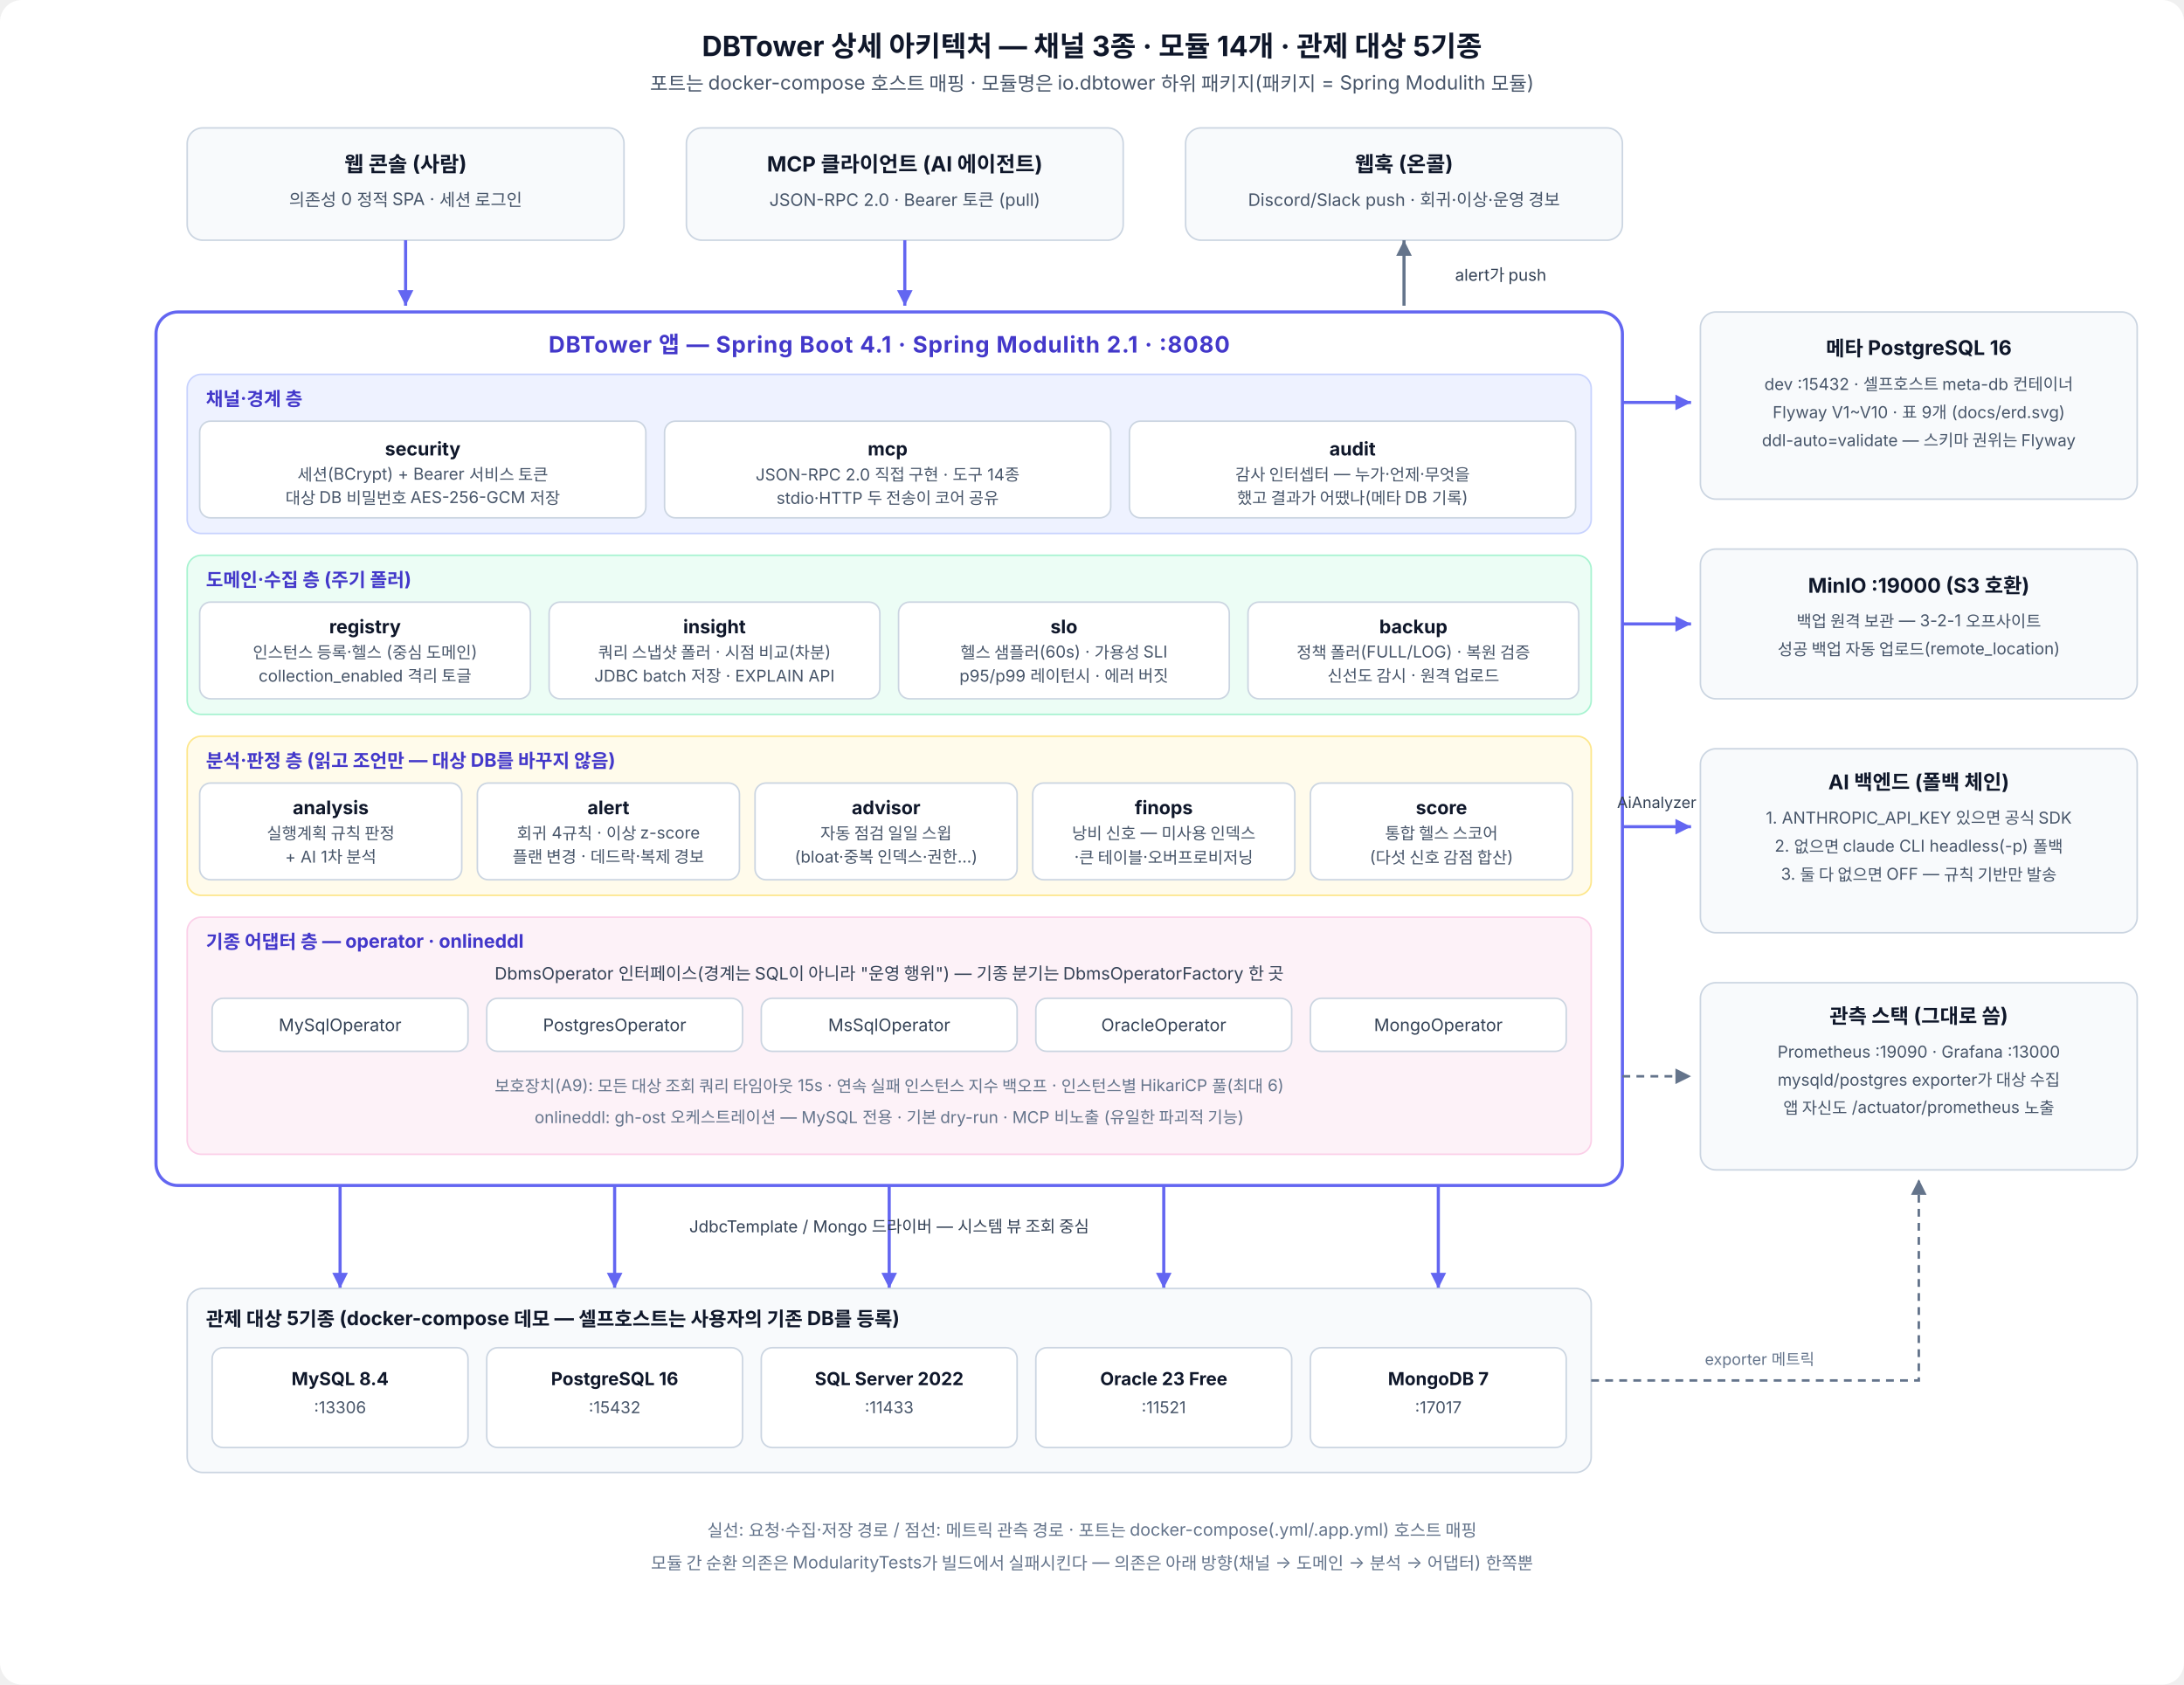
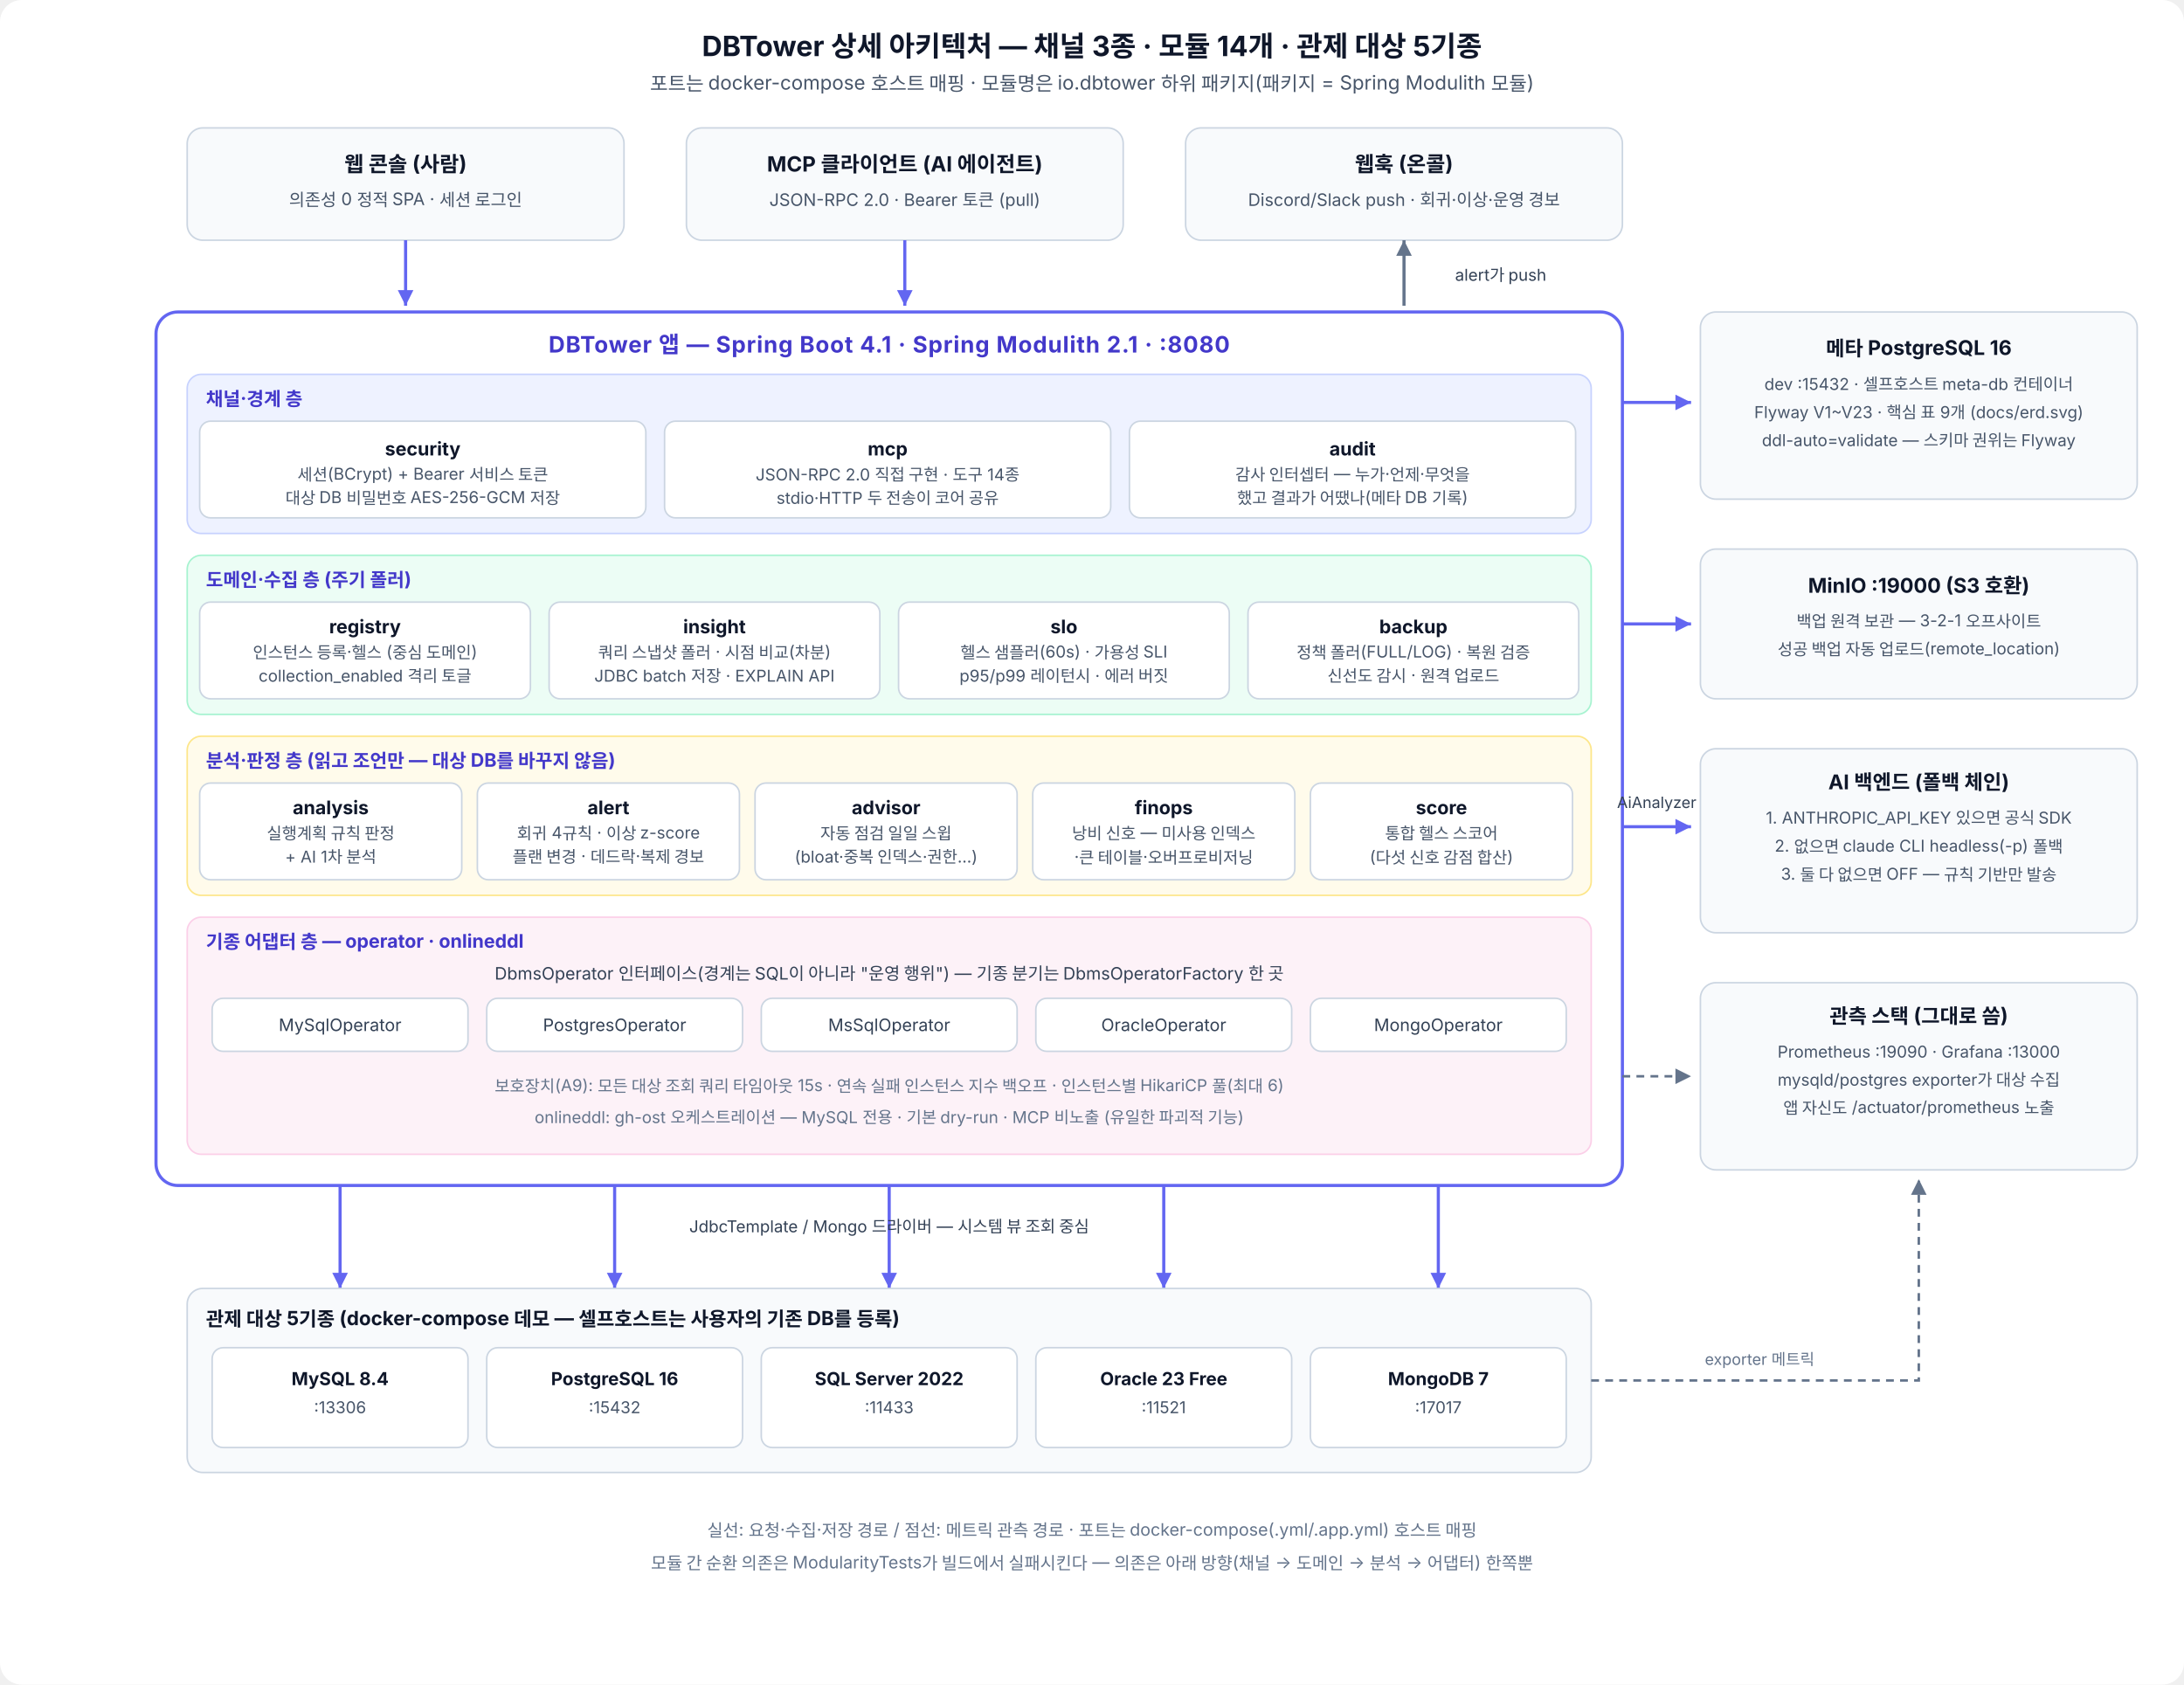
<svg xmlns="http://www.w3.org/2000/svg" viewBox="0 0 1400 1080" font-family="-apple-system, BlinkMacSystemFont, 'Segoe UI', 'Apple SD Gothic Neo', 'Malgun Gothic', sans-serif">
  <style>
    .bg    { fill:#ffffff; }
    .card  { fill:#f8fafc; stroke:#cbd5e1; }
    .app   { fill:none;    stroke:#6366f1; stroke-width:2; }
    .l1    { fill:#eef2ff; stroke:#c7d2fe; }
    .l2    { fill:#ecfdf5; stroke:#a7f3d0; }
    .l3    { fill:#fffbeb; stroke:#fde68a; }
    .l4    { fill:#fdf2f8; stroke:#fbcfe8; }
    .chip  { fill:#ffffff; stroke:#cbd5e1; }
    .title { fill:#0f172a; font-weight:700; }
    .sub   { fill:#475569; }
    .label { fill:#334155; }
    .appname { fill:#4338ca; font-weight:700; letter-spacing:.5px; }
    .lane  { fill:#4338ca; font-weight:700; }
    .note  { fill:#64748b; }
    .a-req { stroke:#6366f1; fill:none; stroke-width:2; }
    .a-res { stroke:#64748b; fill:none; stroke-width:2; }
    .a-obs { stroke:#64748b; fill:none; stroke-width:1.6; stroke-dasharray:5 4; }
    .h-req { fill:#6366f1; }
    .h-res { fill:#64748b; }
    @media (prefers-color-scheme: dark) {
      .bg    { fill:#0b1220; }
      .card  { fill:#111827; stroke:#334155; }
      .app   { stroke:#818cf8; }
      .l1    { fill:#1e1b4b; stroke:#3730a3; }
      .l2    { fill:#052e2b; stroke:#134e4a; }
      .l3    { fill:#2a2005; stroke:#713f12; }
      .l4    { fill:#500724; stroke:#831843; }
      .chip  { fill:#0b1220; stroke:#334155; }
      .title { fill:#e2e8f0; }
      .sub   { fill:#94a3b8; }
      .label { fill:#cbd5e1; }
      .appname { fill:#a5b4fc; }
      .lane  { fill:#a5b4fc; }
      .note  { fill:#94a3b8; }
      .a-req { stroke:#818cf8; }
      .a-res { stroke:#94a3b8; }
      .a-obs { stroke:#94a3b8; }
      .h-req { fill:#818cf8; }
      .h-res { fill:#94a3b8; }
    }
  </style>
  <rect class="bg" x="0" y="0" width="1400" height="1080" rx="14" />
  <text class="title" x="700" y="36" font-size="18" text-anchor="middle">DBTower 상세 아키텍처 — 채널 3종 · 모듈 14개 · 관제 대상 5기종</text>
  <text class="sub" x="700" y="58" font-size="12.5" text-anchor="middle">포트는 docker-compose 호스트 매핑 · 모듈명은 io.dbtower 하위 패키지(패키지 = Spring Modulith 모듈)</text>
  <rect class="card" x="120" y="82" width="280" height="72" rx="10" />
  <text class="title" x="260" y="110" font-size="13.5" text-anchor="middle">웹 콘솔 (사람)</text>
  <text class="sub" x="260" y="132" font-size="11" text-anchor="middle">의존성 0 정적 SPA · 세션 로그인</text>
  <rect class="card" x="440" y="82" width="280" height="72" rx="10" />
  <text class="title" x="580" y="110" font-size="13.5" text-anchor="middle">MCP 클라이언트 (AI 에이전트)</text>
  <text class="sub" x="580" y="132" font-size="11" text-anchor="middle">JSON-RPC 2.0 · Bearer 토큰 (pull)</text>
  <rect class="card" x="760" y="82" width="280" height="72" rx="10" />
  <text class="title" x="900" y="110" font-size="13.5" text-anchor="middle">웹훅 (온콜)</text>
  <text class="sub" x="900" y="132" font-size="11" text-anchor="middle">Discord/Slack push · 회귀·이상·운영 경보</text>
  <path class="a-req" d="M260 154 L260 196" />
  <polygon class="h-req" points="260,196 255,186 265,186" />
  <path class="a-req" d="M580 154 L580 196" />
  <polygon class="h-req" points="580,196 575,186 585,186" />
  <path class="a-res" d="M900 196 L900 154" />
  <polygon class="h-res" points="900,154 895,164 905,164" />
  <text class="label" x="962" y="180" font-size="10.5" text-anchor="middle">alert가 push</text>
  <rect class="app" x="100" y="200" width="940" height="560" rx="14" />
  <text class="appname" x="570" y="226" font-size="14.5" text-anchor="middle">DBTower 앱 — Spring Boot 4.1 · Spring Modulith 2.1 · :8080</text>
  <rect class="l1" x="120" y="240" width="900" height="102" rx="9" />
  <text class="lane" x="132" y="260" font-size="12">채널·경계 층</text>
  <rect class="chip" x="128" y="270" width="286" height="62" rx="7" />
  <text class="title" x="271" y="292" font-size="12" text-anchor="middle">security</text>
  <text class="sub" x="271" y="308" font-size="10.5" text-anchor="middle">세션(BCrypt) + Bearer 서비스 토큰</text>
  <text class="sub" x="271" y="323" font-size="10.5" text-anchor="middle">대상 DB 비밀번호 AES-256-GCM 저장</text>
  <rect class="chip" x="426" y="270" width="286" height="62" rx="7" />
  <text class="title" x="569" y="292" font-size="12" text-anchor="middle">mcp</text>
  <text class="sub" x="569" y="308" font-size="10.5" text-anchor="middle">JSON-RPC 2.0 직접 구현 · 도구 14종</text>
  <text class="sub" x="569" y="323" font-size="10.5" text-anchor="middle">stdio·HTTP 두 전송이 코어 공유</text>
  <rect class="chip" x="724" y="270" width="286" height="62" rx="7" />
  <text class="title" x="867" y="292" font-size="12" text-anchor="middle">audit</text>
  <text class="sub" x="867" y="308" font-size="10.5" text-anchor="middle">감사 인터셉터 — 누가·언제·무엇을</text>
  <text class="sub" x="867" y="323" font-size="10.5" text-anchor="middle">했고 결과가 어땠나(메타 DB 기록)</text>
  <rect class="l2" x="120" y="356" width="900" height="102" rx="9" />
  <text class="lane" x="132" y="376" font-size="12">도메인·수집 층 (주기 폴러)</text>
  <rect class="chip" x="128" y="386" width="212" height="62" rx="7" />
  <text class="title" x="234" y="406" font-size="12" text-anchor="middle">registry</text>
  <text class="sub" x="234" y="422" font-size="10.5" text-anchor="middle">인스턴스 등록·헬스 (중심 도메인)</text>
  <text class="sub" x="234" y="437" font-size="10.5" text-anchor="middle">collection_enabled 격리 토글</text>
  <rect class="chip" x="352" y="386" width="212" height="62" rx="7" />
  <text class="title" x="458" y="406" font-size="12" text-anchor="middle">insight</text>
  <text class="sub" x="458" y="422" font-size="10.5" text-anchor="middle">쿼리 스냅샷 폴러 · 시점 비교(차분)</text>
  <text class="sub" x="458" y="437" font-size="10.5" text-anchor="middle">JDBC batch 저장 · EXPLAIN API</text>
  <rect class="chip" x="576" y="386" width="212" height="62" rx="7" />
  <text class="title" x="682" y="406" font-size="12" text-anchor="middle">slo</text>
  <text class="sub" x="682" y="422" font-size="10.5" text-anchor="middle">헬스 샘플러(60s) · 가용성 SLI</text>
  <text class="sub" x="682" y="437" font-size="10.5" text-anchor="middle">p95/p99 레이턴시 · 에러 버짓</text>
  <rect class="chip" x="800" y="386" width="212" height="62" rx="7" />
  <text class="title" x="906" y="406" font-size="12" text-anchor="middle">backup</text>
  <text class="sub" x="906" y="422" font-size="10.5" text-anchor="middle">정책 폴러(FULL/LOG) · 복원 검증</text>
  <text class="sub" x="906" y="437" font-size="10.5" text-anchor="middle">신선도 감시 · 원격 업로드</text>
  <rect class="l3" x="120" y="472" width="900" height="102" rx="9" />
  <text class="lane" x="132" y="492" font-size="12">분석·판정 층 (읽고 조언만 — 대상 DB를 바꾸지 않음)</text>
  <rect class="chip" x="128" y="502" width="168" height="62" rx="7" />
  <text class="title" x="212" y="522" font-size="12" text-anchor="middle">analysis</text>
  <text class="sub" x="212" y="538" font-size="10.5" text-anchor="middle">실행계획 규칙 판정</text>
  <text class="sub" x="212" y="553" font-size="10.5" text-anchor="middle">+ AI 1차 분석</text>
  <rect class="chip" x="306" y="502" width="168" height="62" rx="7" />
  <text class="title" x="390" y="522" font-size="12" text-anchor="middle">alert</text>
  <text class="sub" x="390" y="538" font-size="10.5" text-anchor="middle">회귀 4규칙 · 이상 z-score</text>
  <text class="sub" x="390" y="553" font-size="10.5" text-anchor="middle">플랜 변경 · 데드락·복제 경보</text>
  <rect class="chip" x="484" y="502" width="168" height="62" rx="7" />
  <text class="title" x="568" y="522" font-size="12" text-anchor="middle">advisor</text>
  <text class="sub" x="568" y="538" font-size="10.5" text-anchor="middle">자동 점검 일일 스윕</text>
  <text class="sub" x="568" y="553" font-size="10.5" text-anchor="middle">(bloat·중복 인덱스·권한...)</text>
  <rect class="chip" x="662" y="502" width="168" height="62" rx="7" />
  <text class="title" x="746" y="522" font-size="12" text-anchor="middle">finops</text>
  <text class="sub" x="746" y="538" font-size="10.5" text-anchor="middle">낭비 신호 — 미사용 인덱스</text>
  <text class="sub" x="746" y="553" font-size="10.5" text-anchor="middle">·큰 테이블·오버프로비저닝</text>
  <rect class="chip" x="840" y="502" width="168" height="62" rx="7" />
  <text class="title" x="924" y="522" font-size="12" text-anchor="middle">score</text>
  <text class="sub" x="924" y="538" font-size="10.5" text-anchor="middle">통합 헬스 스코어</text>
  <text class="sub" x="924" y="553" font-size="10.5" text-anchor="middle">(다섯 신호 감점 합산)</text>
  <rect class="l4" x="120" y="588" width="900" height="152" rx="9" />
  <text class="lane" x="132" y="608" font-size="12">기종 어댑터 층 — operator · onlineddl</text>
  <text class="label" x="570" y="628" font-size="11" text-anchor="middle">DbmsOperator 인터페이스(경계는 SQL이 아니라 "운영 행위") — 기종 분기는 DbmsOperatorFactory 한 곳</text>
  <rect class="chip" x="136" y="640" width="164" height="34" rx="7" />
  <text class="label" x="218" y="661" font-size="11" text-anchor="middle">MySqlOperator</text>
  <rect class="chip" x="312" y="640" width="164" height="34" rx="7" />
  <text class="label" x="394" y="661" font-size="11" text-anchor="middle">PostgresOperator</text>
  <rect class="chip" x="488" y="640" width="164" height="34" rx="7" />
  <text class="label" x="570" y="661" font-size="11" text-anchor="middle">MsSqlOperator</text>
  <rect class="chip" x="664" y="640" width="164" height="34" rx="7" />
  <text class="label" x="746" y="661" font-size="11" text-anchor="middle">OracleOperator</text>
  <rect class="chip" x="840" y="640" width="164" height="34" rx="7" />
  <text class="label" x="922" y="661" font-size="11" text-anchor="middle">MongoOperator</text>
  <text class="note" x="570" y="700" font-size="10.5" text-anchor="middle">보호장치(A9): 모든 대상 조회 쿼리 타임아웃 15s · 연속 실패 인스턴스 지수 백오프 · 인스턴스별 HikariCP 풀(최대 6)</text>
  <text class="note" x="570" y="720" font-size="10.5" text-anchor="middle">onlineddl: gh-ost 오케스트레이션 — MySQL 전용 · 기본 dry-run · MCP 비노출 (유일한 파괴적 기능)</text>
  <path class="a-req" d="M218 760 L218 826" />
  <polygon class="h-req" points="218,826 213,816 223,816" />
  <path class="a-req" d="M394 760 L394 826" />
  <polygon class="h-req" points="394,826 389,816 399,816" />
  <path class="a-req" d="M570 760 L570 826" />
  <polygon class="h-req" points="570,826 565,816 575,816" />
  <path class="a-req" d="M746 760 L746 826" />
  <polygon class="h-req" points="746,826 741,816 751,816" />
  <path class="a-req" d="M922 760 L922 826" />
  <polygon class="h-req" points="922,826 917,816 927,816" />
  <text class="label" x="570" y="790" font-size="10.5" text-anchor="middle">JdbcTemplate / Mongo 드라이버 — 시스템 뷰 조회 중심</text>
  <rect class="card" x="120" y="826" width="900" height="118" rx="10" />
  <text class="title" x="132" y="850" font-size="12.5">관제 대상 5기종 (docker-compose 데모 — 셀프호스트는 사용자의 기존 DB를 등록)</text>
  <rect class="chip" x="136" y="864" width="164" height="64" rx="7" />
  <text class="title" x="218" y="888" font-size="11.5" text-anchor="middle">MySQL 8.4</text>
  <text class="sub" x="218" y="906" font-size="10.5" text-anchor="middle">:13306</text>
  <rect class="chip" x="312" y="864" width="164" height="64" rx="7" />
  <text class="title" x="394" y="888" font-size="11.5" text-anchor="middle">PostgreSQL 16</text>
  <text class="sub" x="394" y="906" font-size="10.5" text-anchor="middle">:15432</text>
  <rect class="chip" x="488" y="864" width="164" height="64" rx="7" />
  <text class="title" x="570" y="888" font-size="11.5" text-anchor="middle">SQL Server 2022</text>
  <text class="sub" x="570" y="906" font-size="10.5" text-anchor="middle">:11433</text>
  <rect class="chip" x="664" y="864" width="164" height="64" rx="7" />
  <text class="title" x="746" y="888" font-size="11.5" text-anchor="middle">Oracle 23 Free</text>
  <text class="sub" x="746" y="906" font-size="10.5" text-anchor="middle">:11521</text>
  <rect class="chip" x="840" y="864" width="164" height="64" rx="7" />
  <text class="title" x="922" y="888" font-size="11.5" text-anchor="middle">MongoDB 7</text>
  <text class="sub" x="922" y="906" font-size="10.5" text-anchor="middle">:17017</text>
  <rect class="card" x="1090" y="200" width="280" height="120" rx="10" />
  <text class="title" x="1230" y="228" font-size="13" text-anchor="middle">메타 PostgreSQL 16</text>
  <text class="sub" x="1230" y="250" font-size="10.5" text-anchor="middle">dev :15432 · 셀프호스트 meta-db 컨테이너</text>
-   <text class="sub" x="1230" y="268" font-size="10.5" text-anchor="middle">Flyway V1~V10 · 표 9개 (docs/erd.svg)</text>
+   <text class="sub" x="1230" y="268" font-size="10.5" text-anchor="middle">Flyway V1~V23 · 핵심 표 9개 (docs/erd.svg)</text>
  <text class="sub" x="1230" y="286" font-size="10.5" text-anchor="middle">ddl-auto=validate — 스키마 권위는 Flyway</text>
  <path class="a-req" d="M1040 258 L1084 258" />
  <polygon class="h-req" points="1084,258 1074,253 1074,263" />
  <rect class="card" x="1090" y="352" width="280" height="96" rx="10" />
  <text class="title" x="1230" y="380" font-size="13" text-anchor="middle">MinIO :19000 (S3 호환)</text>
  <text class="sub" x="1230" y="402" font-size="10.5" text-anchor="middle">백업 원격 보관 — 3-2-1 오프사이트</text>
  <text class="sub" x="1230" y="420" font-size="10.5" text-anchor="middle">성공 백업 자동 업로드(remote_location)</text>
  <path class="a-req" d="M1040 400 L1084 400" />
  <polygon class="h-req" points="1084,400 1074,395 1074,405" />
  <rect class="card" x="1090" y="480" width="280" height="118" rx="10" />
  <text class="title" x="1230" y="506" font-size="13" text-anchor="middle">AI 백엔드 (폴백 체인)</text>
  <text class="sub" x="1230" y="528" font-size="10.5" text-anchor="middle">1. ANTHROPIC_API_KEY 있으면 공식 SDK</text>
  <text class="sub" x="1230" y="546" font-size="10.5" text-anchor="middle">2. 없으면 claude CLI headless(-p) 폴백</text>
  <text class="sub" x="1230" y="564" font-size="10.5" text-anchor="middle">3. 둘 다 없으면 OFF — 규칙 기반만 발송</text>
  <path class="a-req" d="M1040 530 L1084 530" />
  <polygon class="h-req" points="1084,530 1074,525 1074,535" />
  <text class="label" x="1062" y="518" font-size="10" text-anchor="middle">AiAnalyzer</text>
  <rect class="card" x="1090" y="630" width="280" height="120" rx="10" />
  <text class="title" x="1230" y="656" font-size="13" text-anchor="middle">관측 스택 (그대로 씀)</text>
  <text class="sub" x="1230" y="678" font-size="10.5" text-anchor="middle">Prometheus :19090 · Grafana :13000</text>
  <text class="sub" x="1230" y="696" font-size="10.5" text-anchor="middle">mysqld/postgres exporter가 대상 수집</text>
  <text class="sub" x="1230" y="714" font-size="10.5" text-anchor="middle">앱 자신도 /actuator/prometheus 노출</text>
  <path class="a-obs" d="M1040 690 L1084 690" />
  <polygon class="h-res" points="1084,690 1074,685 1074,695" />
  <path class="a-obs" d="M1020 885 L1230 885 L1230 756" />
  <polygon class="h-res" points="1230,756 1225,766 1235,766" />
  <text class="note" x="1128" y="875" font-size="10" text-anchor="middle">exporter 메트릭</text>
  <text class="note" x="700" y="985" font-size="11" text-anchor="middle">실선: 요청·수집·저장 경로 / 점선: 메트릭 관측 경로 · 포트는 docker-compose(.yml/.app.yml) 호스트 매핑</text>
  <text class="note" x="700" y="1006" font-size="11" text-anchor="middle">모듈 간 순환 의존은 ModularityTests가 빌드에서 실패시킨다 — 의존은 아래 방향(채널 → 도메인 → 분석 → 어댑터) 한쪽뿐</text>
</svg>
